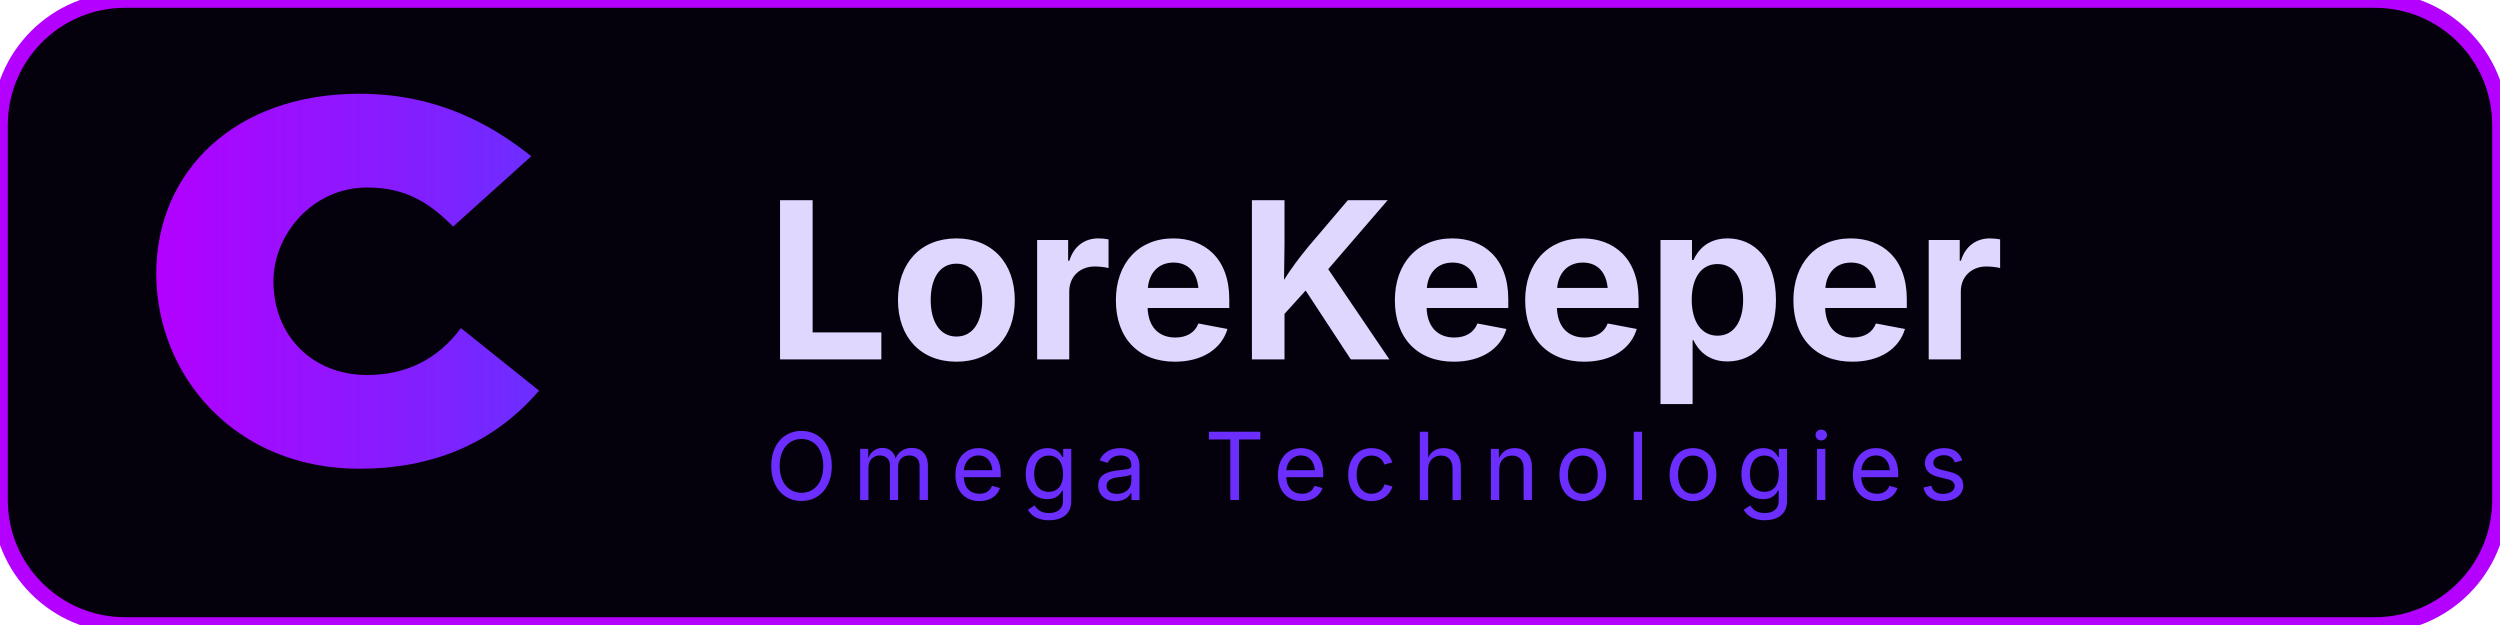
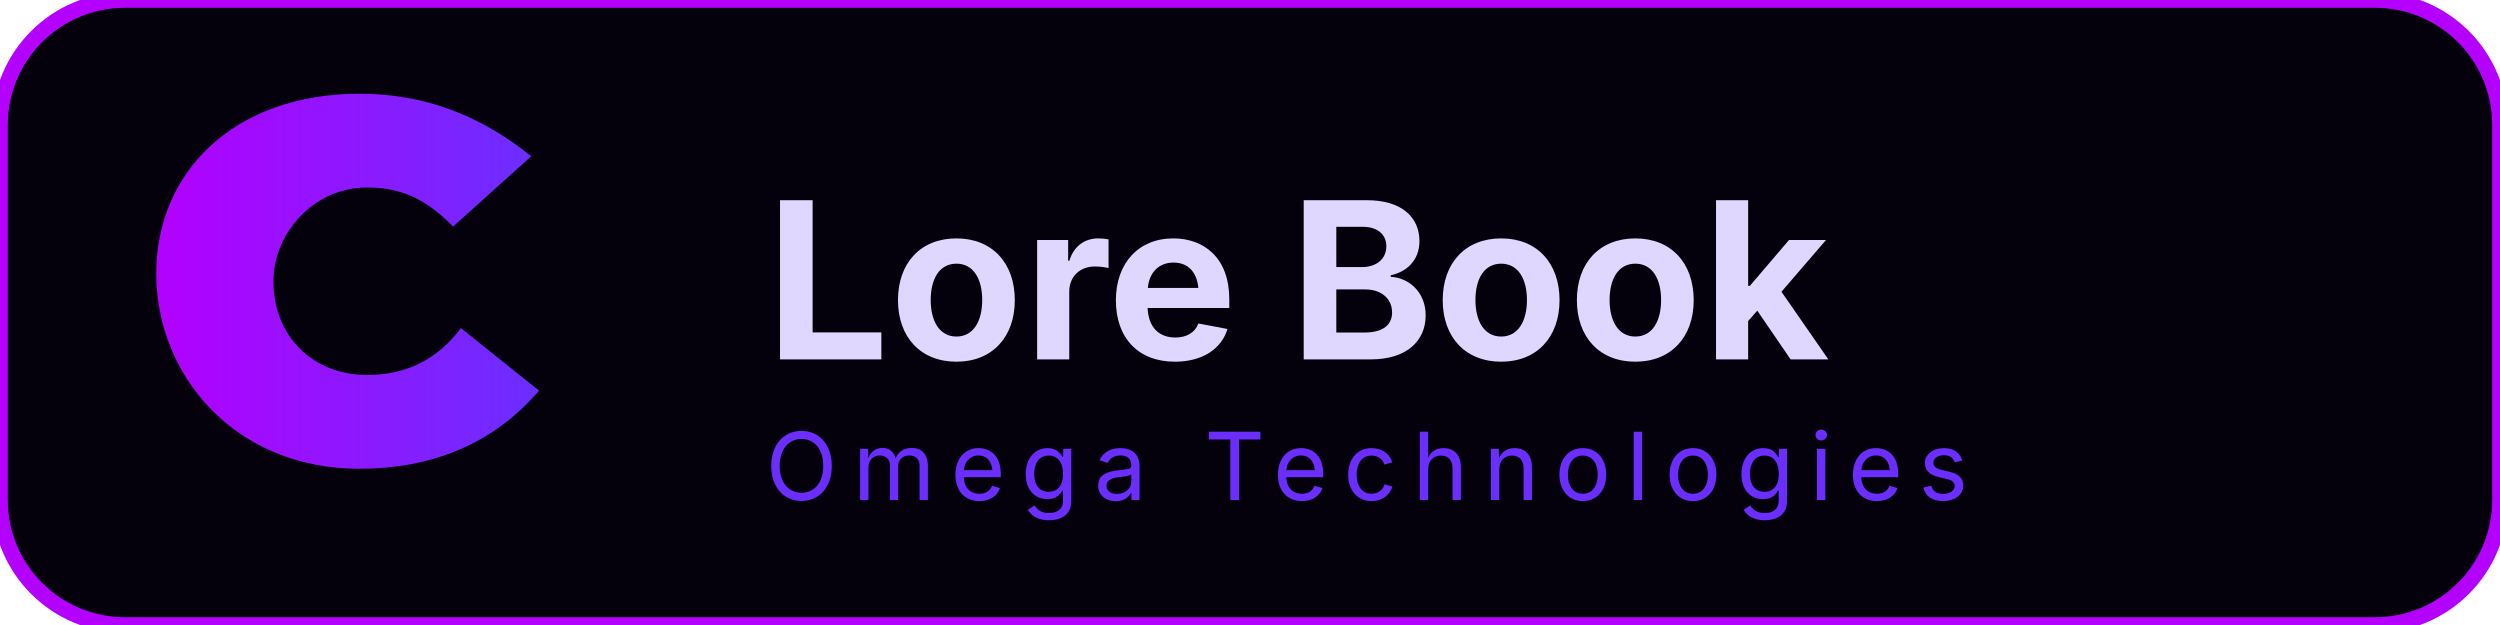
<svg xmlns="http://www.w3.org/2000/svg" viewBox="0 0 320 80">
  <defs>
    <linearGradient id="pulseDark" x1="0%" x2="100%" y1="0%" y2="0%">
      <stop offset="0%" stop-color="#B300FF" />
      <stop offset="100%" stop-color="#6B2EFF" />
    </linearGradient>
  </defs>
  <rect width="320" height="80" rx="16" fill="#05010c" stroke="#B300FF" stroke-width="2" />
  <path d="M46 60C30 60 20 48 20 35c0-13 10-23 26-23 10 0 17 4 22 8l-10 9c-3-3-6-5-11-5-7 0-12 6-12 12 0 7 5 12 12 12 5 0 9-2 12-6l10 8c-6 7-14 10-23 10z" fill="url(#pulseDark)" />
-   <text x="98" y="46" fill="#e0d7ff" font-family="'Inter', sans-serif" font-size="28" font-weight="700">LoreKeeper</text>
+   <text x="98" y="46" fill="#e0d7ff" font-family="'Inter', sans-serif" font-size="28" font-weight="700">Lore Book</text>
  <text x="98" y="64" fill="#6B2EFF" font-family="'Inter', sans-serif" font-size="12" letter-spacing="2">Omega Technologies</text>
</svg>
